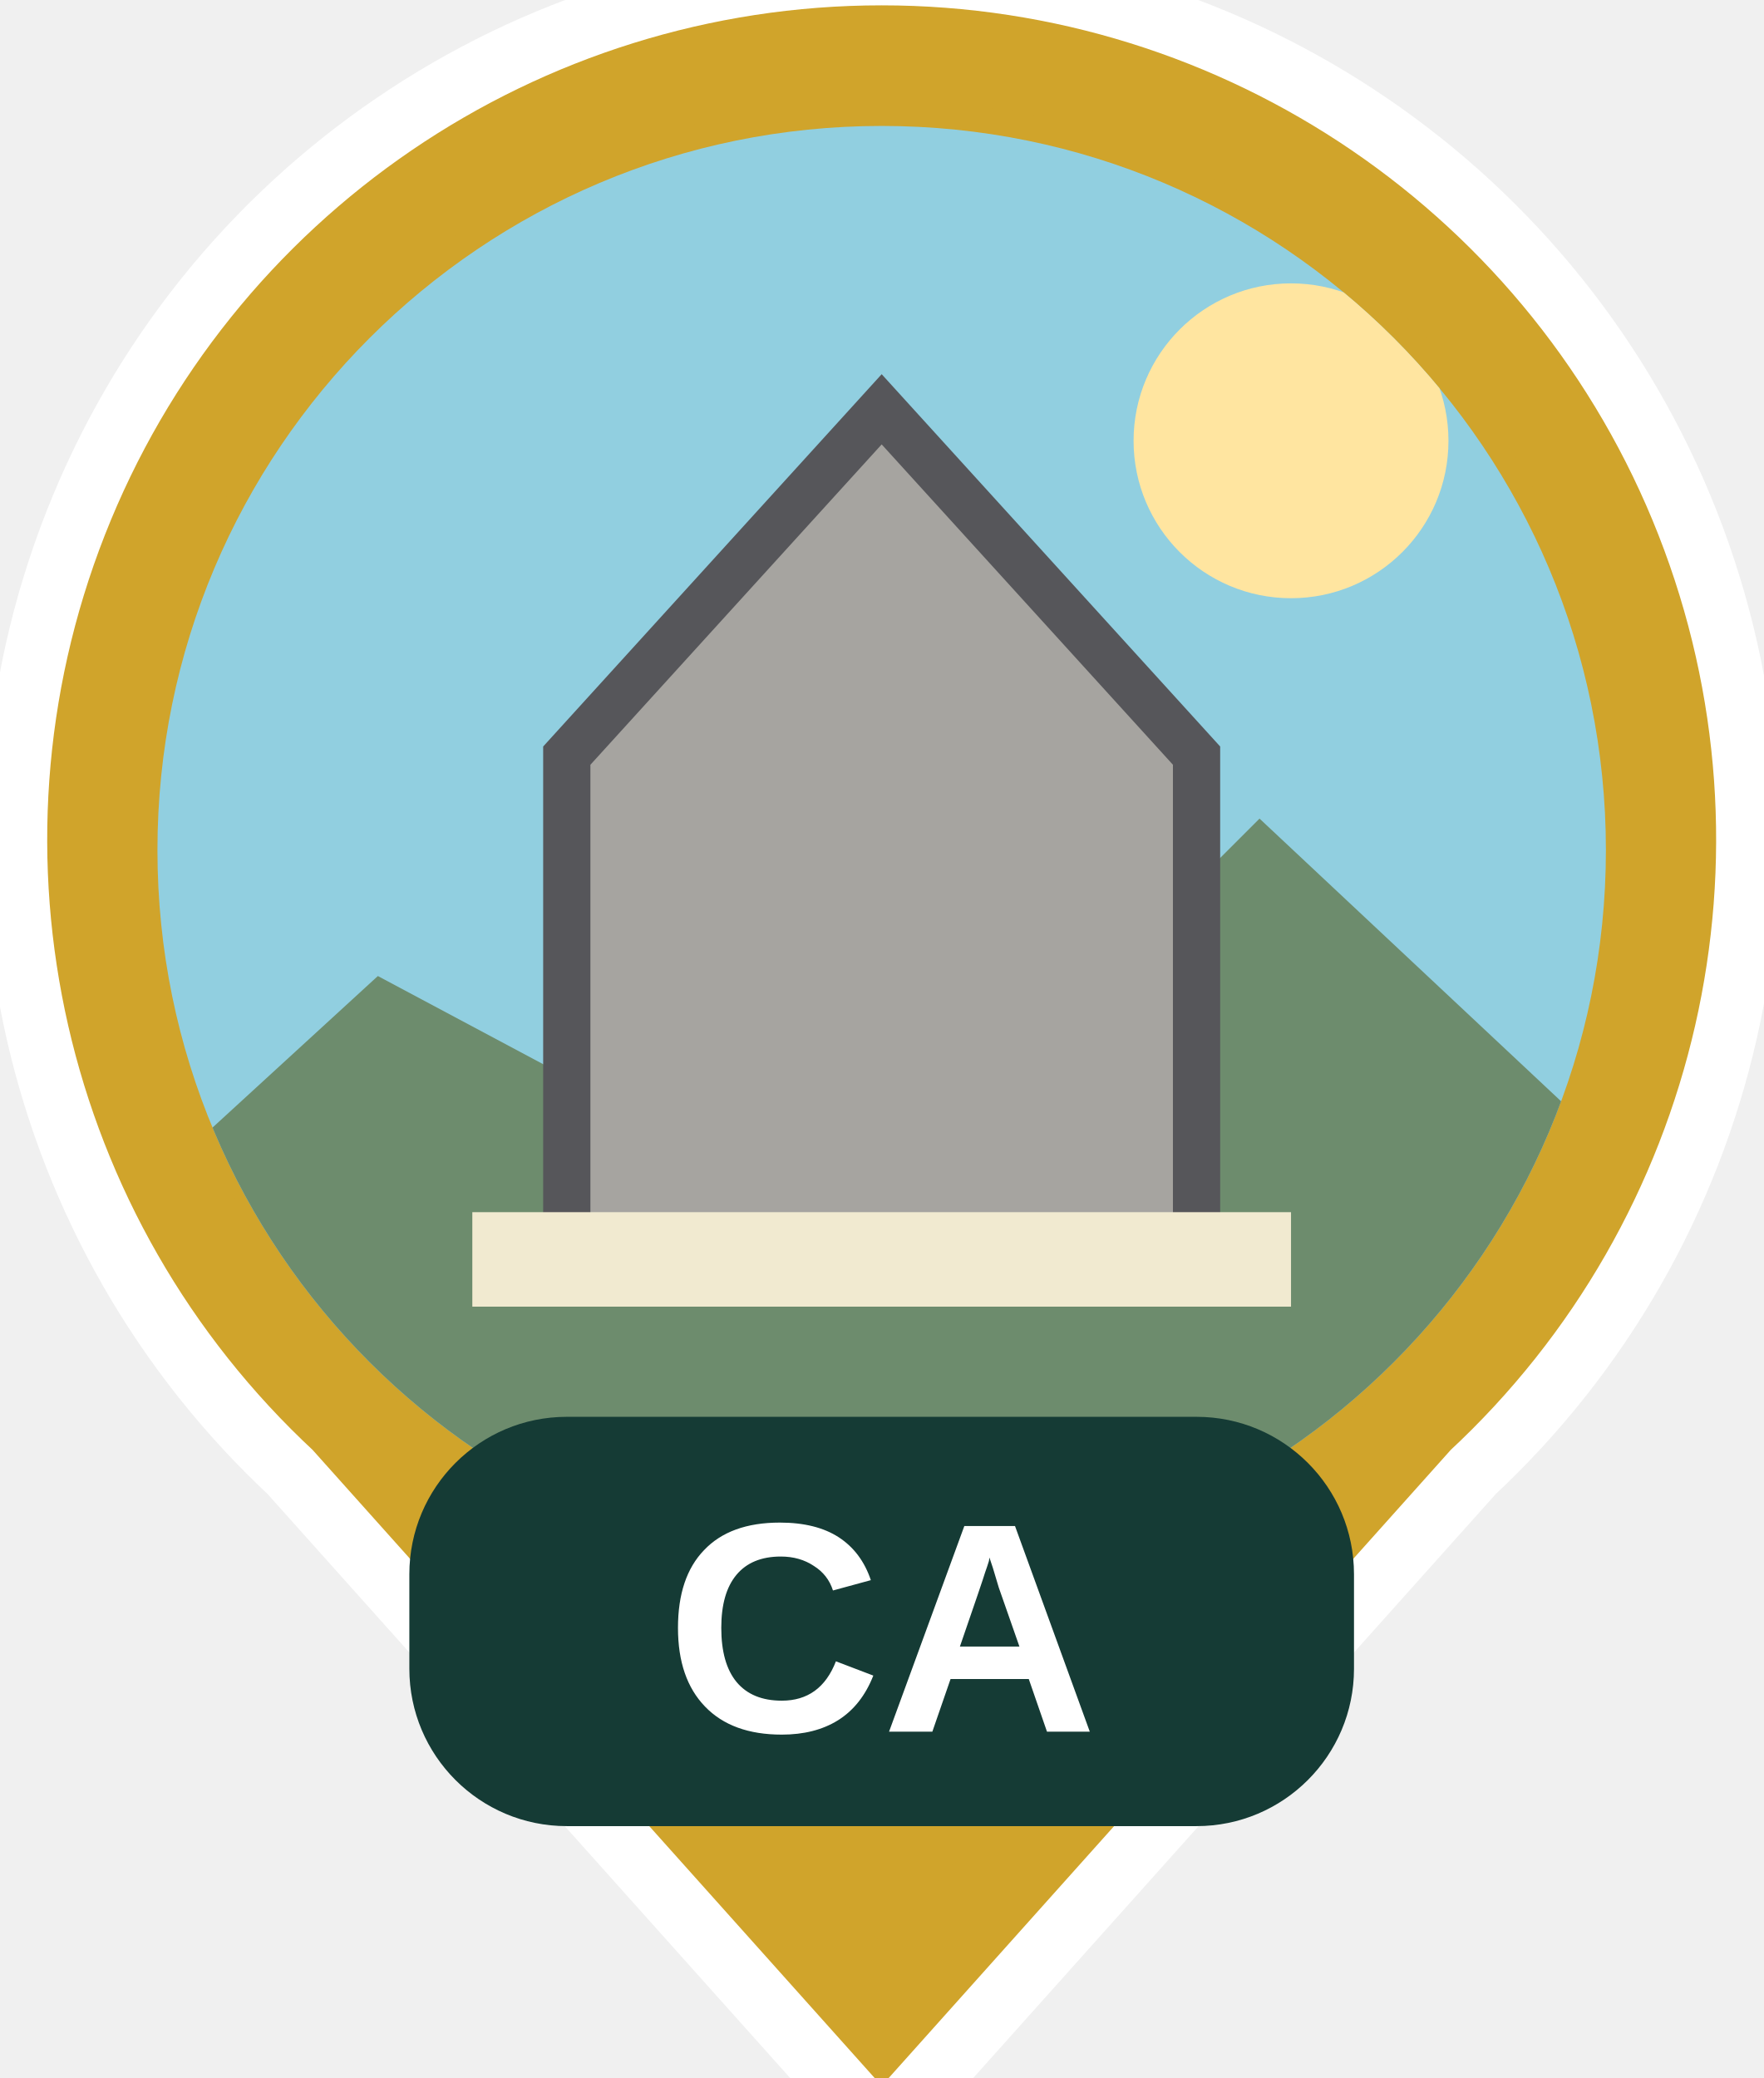
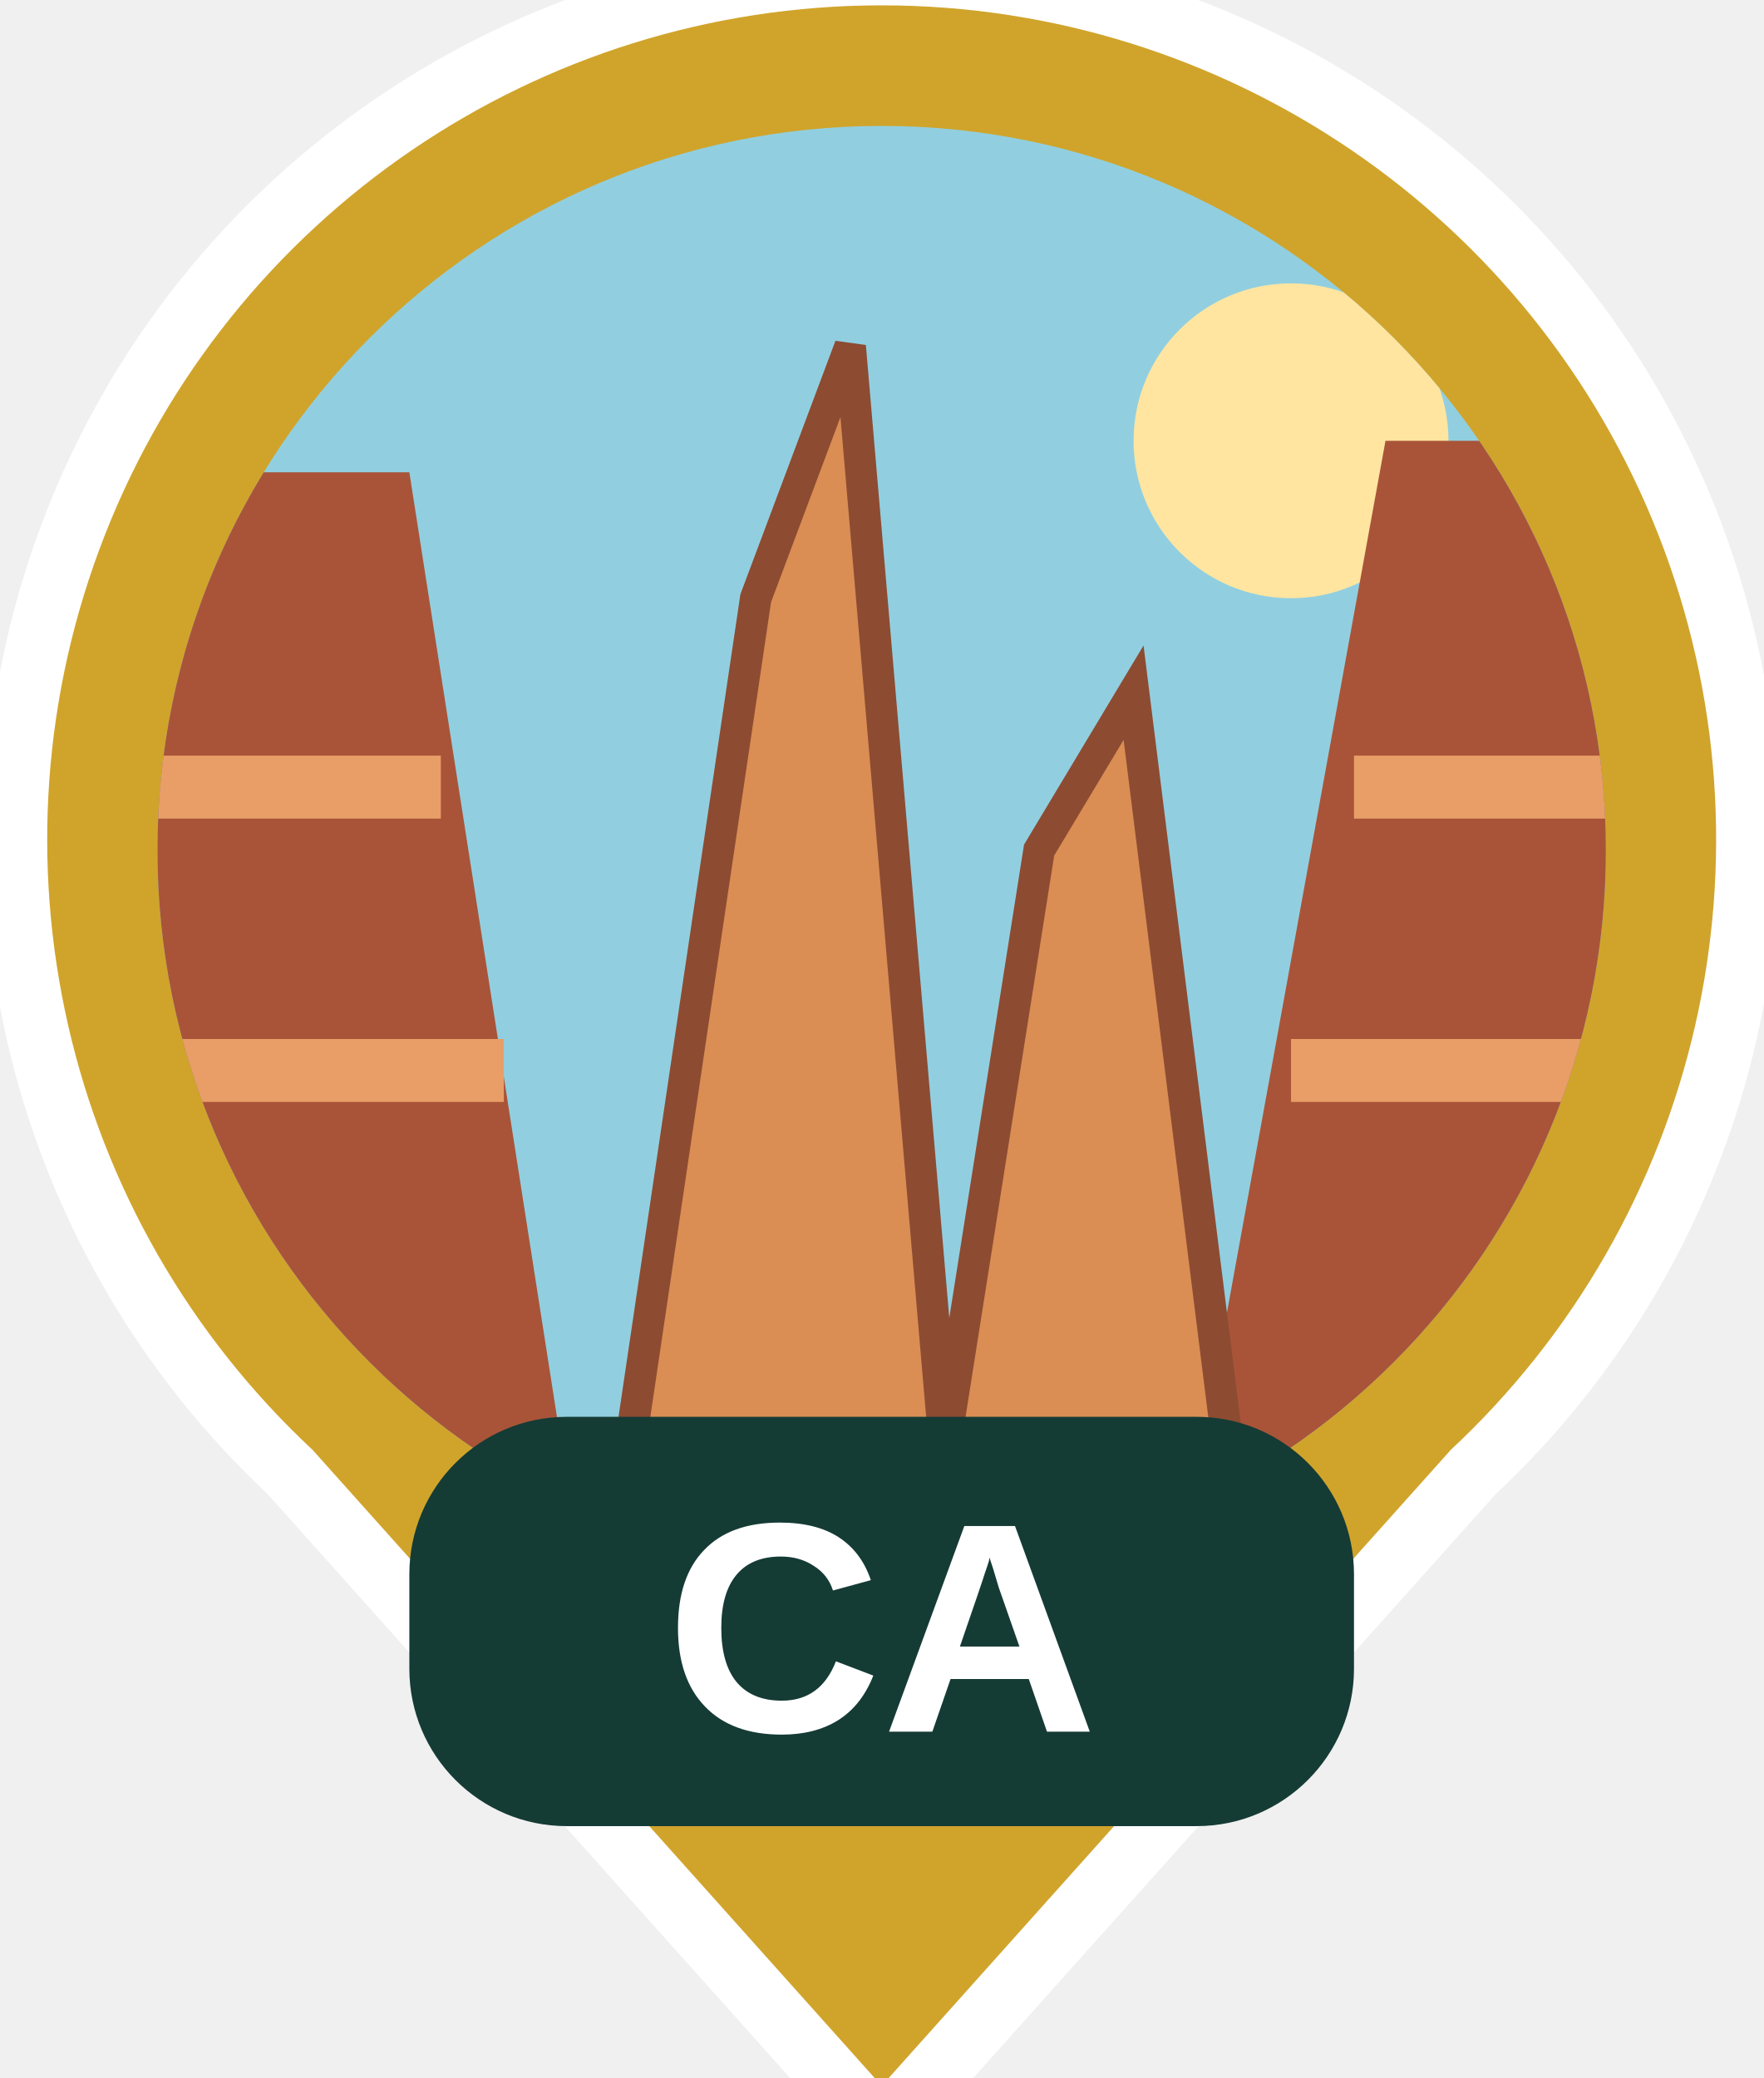
<svg xmlns="http://www.w3.org/2000/svg" viewBox="0 0 56 66">
  <defs>
    <clipPath id="scene">
      <circle cx="28" cy="27" r="23" />
    </clipPath>
  </defs>
  <path d="M28 64 11 45A25 25 0 1 1 45 45Z" fill="#356f76" stroke="white" stroke-width="7" />
  <path d="M28 64 11 45A25 25 0 1 1 45 45Z" fill="#d0a42b" stroke="#d0a42b" stroke-width="3" />
  <g clip-path="url(#scene)">
    <circle cx="28" cy="27" r="23" fill="#91cfe0" />
    <circle cx="41" cy="14" r="5" fill="#ffe5a0" />
-     <path d="M0 42 12 31l15 8 13-13 16 15v10H0Z" fill="#6d8c6d" />
-     <path d="M18 40V24l10-11 10 11v16" fill="#a6a4a0" stroke="#56565a" stroke-width="1.5" />
-     <path d="M15 40h26" stroke="#f1ead0" stroke-width="3" />
+     <path d="M0 15h13l5 32H0m56-33H44l-6 33h18Z" fill="#a95438" />
+     <path d="M0 25h14m29 0h13M0 34h16m25 0h15" stroke="#e99e67" stroke-width="2" />
+     <path d="m20 46 4-27 3-8 3 35m0 0 3-19 3-5 3 24" fill="#da8e54" stroke="#8d4b32" stroke-width="1" />
  </g>
  <rect x="13" y="45" width="30" height="13" rx="5" fill="#153b35" />
  <text x="28" y="55" text-anchor="middle" font-family="Arial,sans-serif" font-size="9.5" font-weight="bold" fill="white">CA</text>
</svg>
